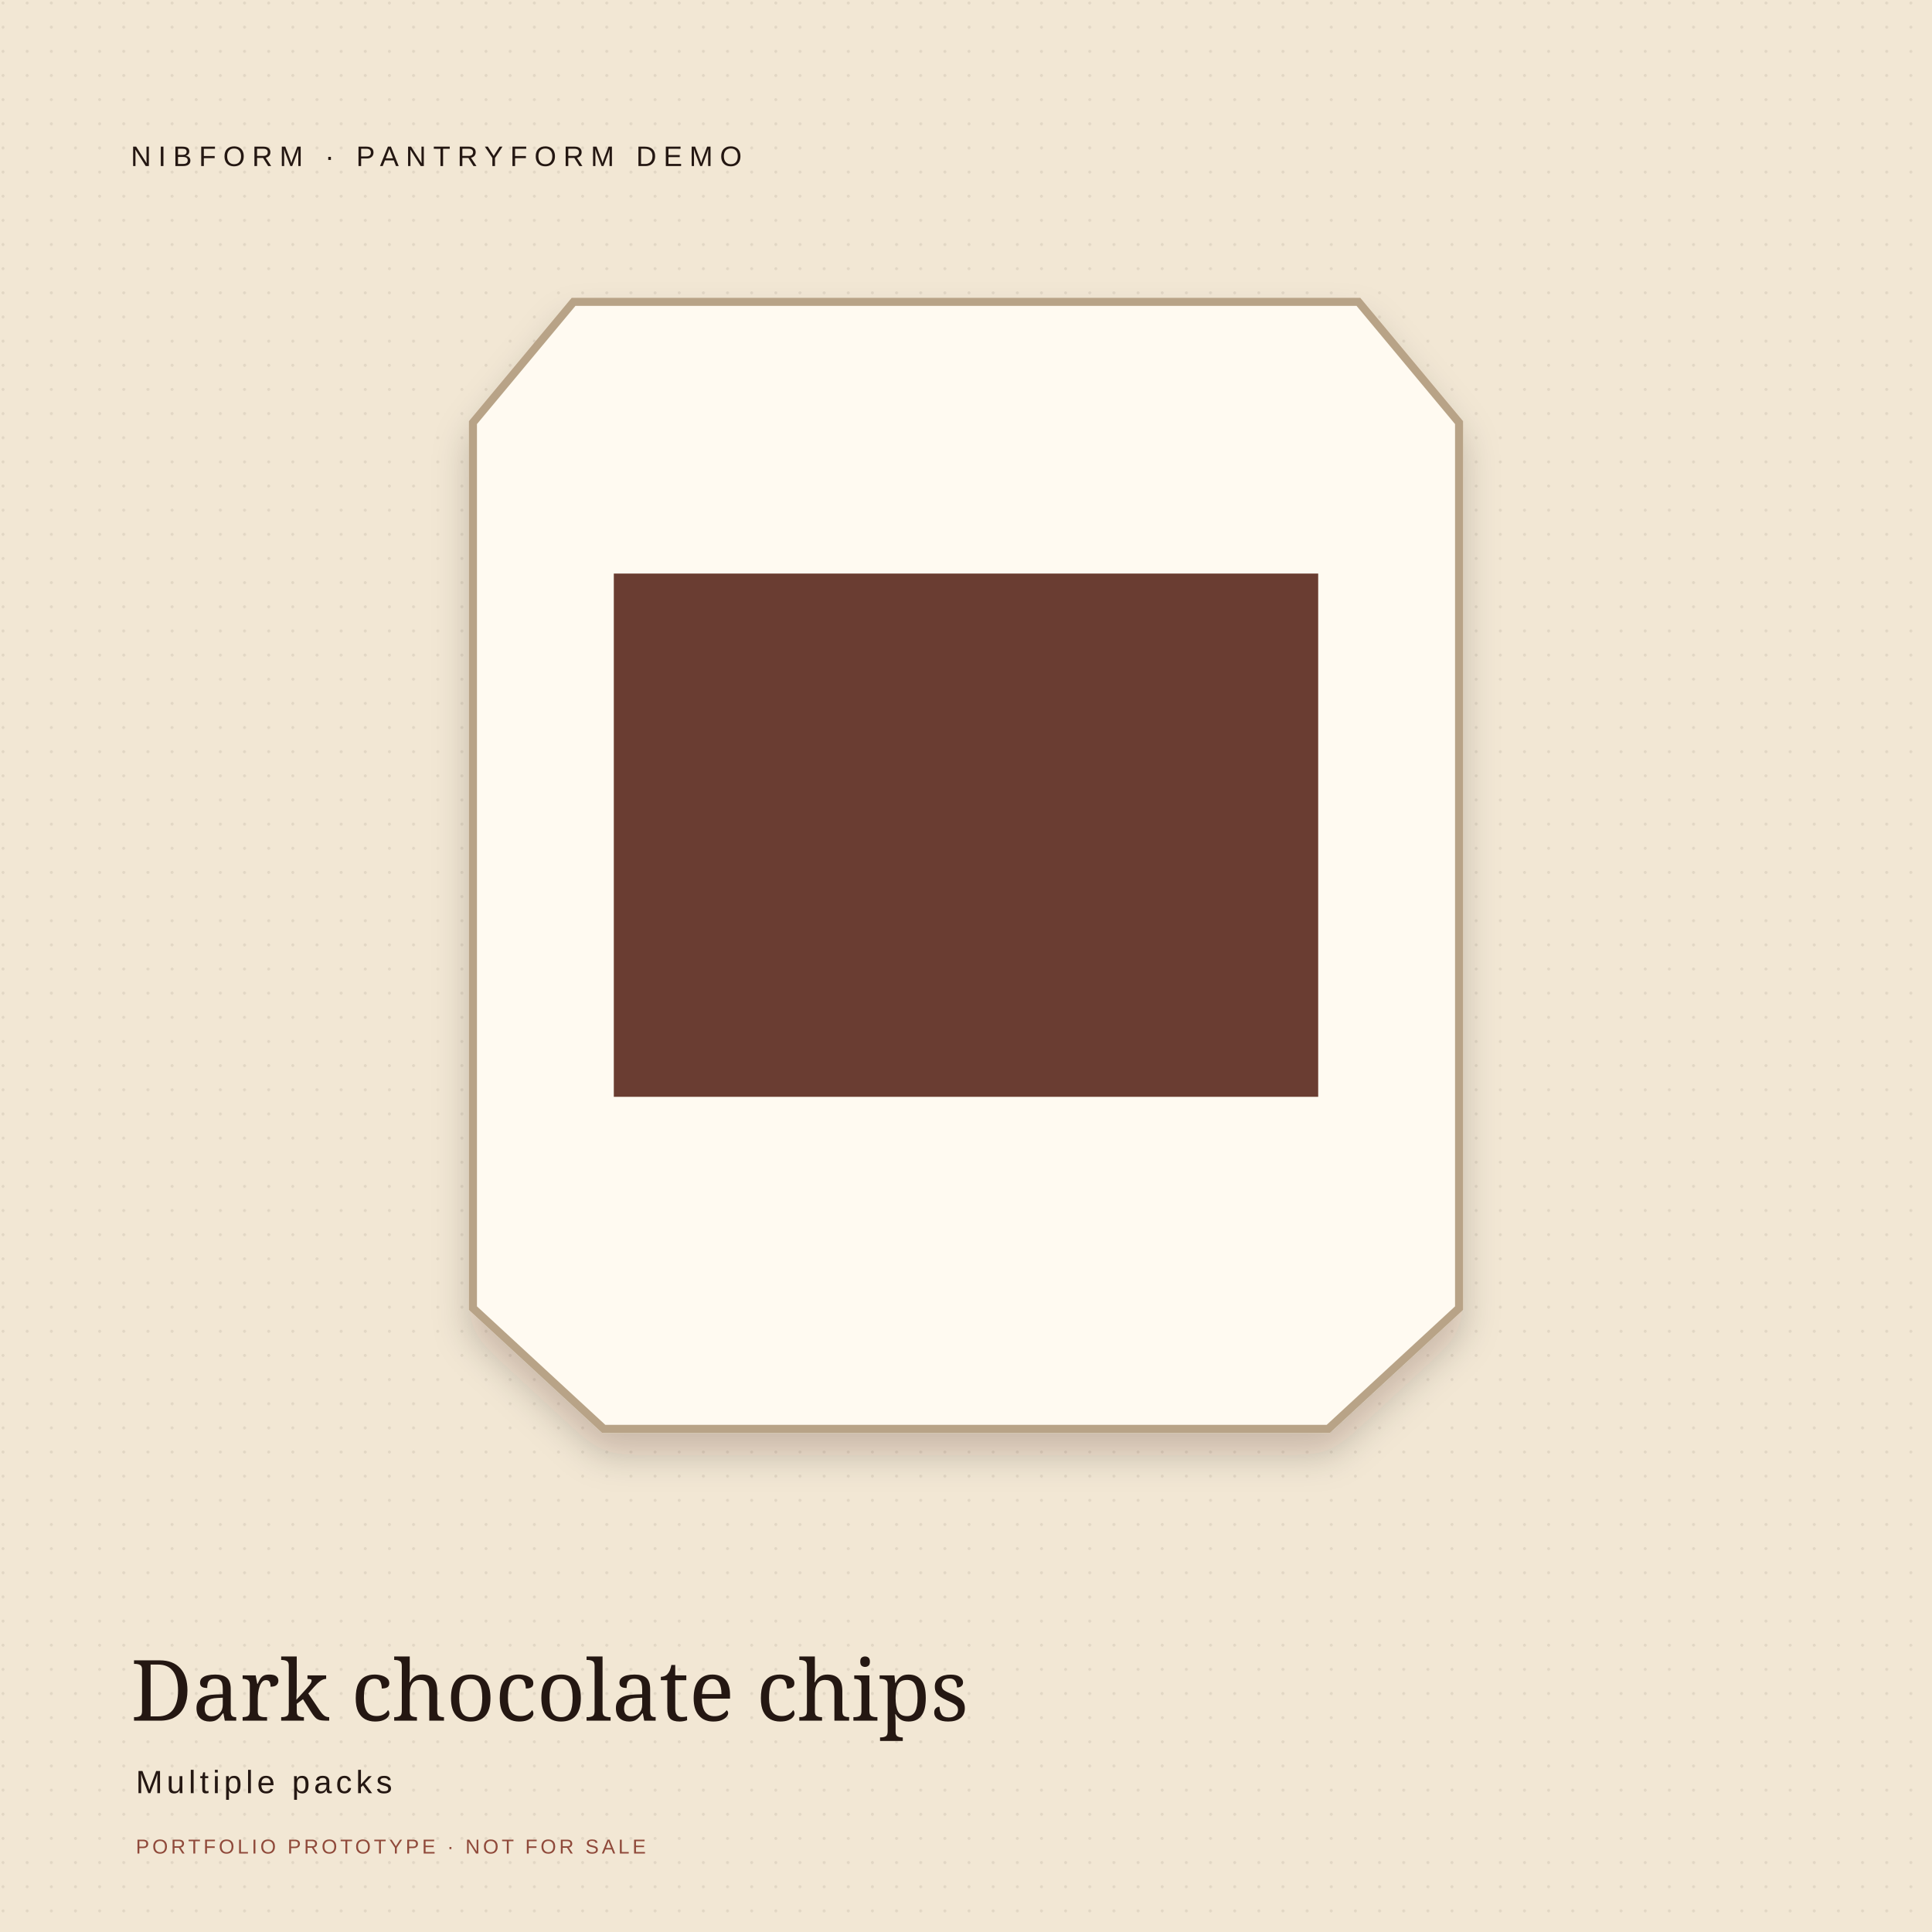
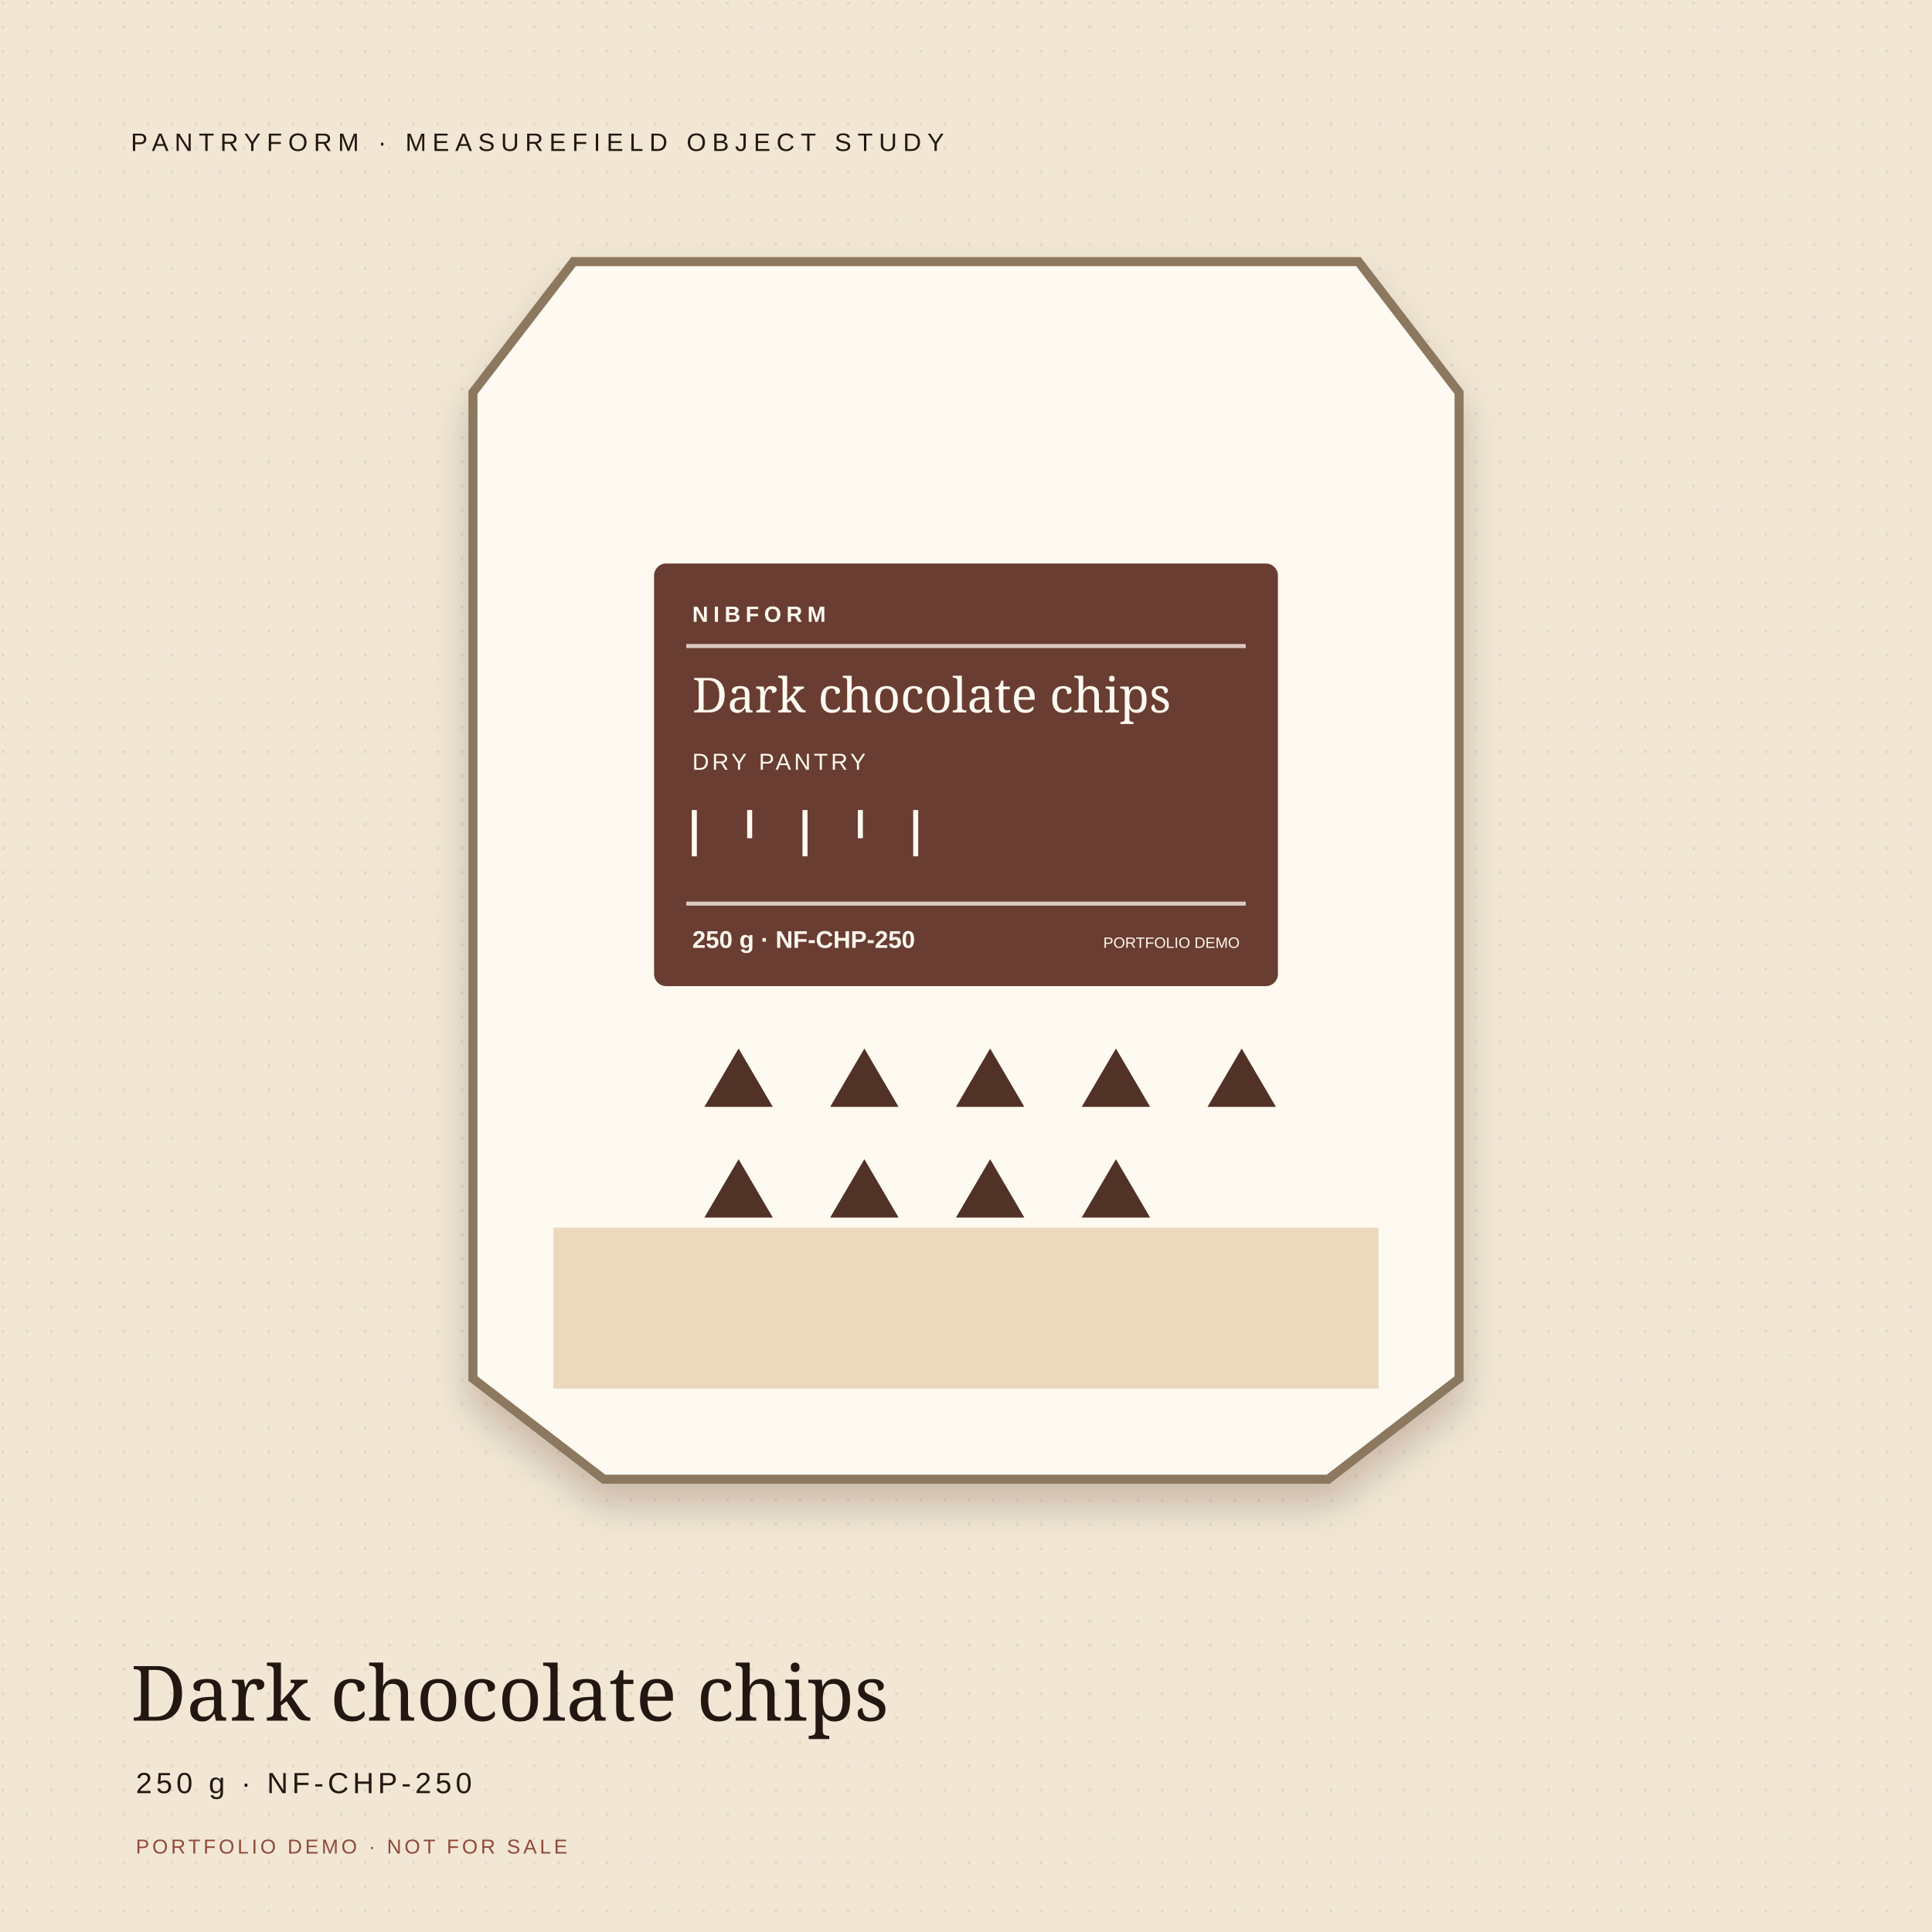
<svg xmlns="http://www.w3.org/2000/svg" width="1920" height="1920" viewBox="0 0 1920 1920">
  <defs>
    <filter id="s">
      <feDropShadow dx="0" dy="22" stdDeviation="18" flood-color="#241712" flood-opacity=".2" />
    </filter>
    <pattern id="g" width="24" height="24" patternUnits="userSpaceOnUse">
      <circle cx="3" cy="3" r="1.5" fill="#241712" opacity=".08" />
    </pattern>
  </defs>
  <rect width="1920" height="1920" fill="#f2e7d4" />
  <rect width="1920" height="1920" fill="url(#g)" />
-   <g filter="url(#s)">
-     <path d="M570 300H1350L1450 420V1300L1320 1420H600L470 1300V420Z" fill="#fffaf1" stroke="#b8a387" stroke-width="8" />
-     <rect x="610" y="570" width="700" height="520" fill="#6b3d30" />
+   <g filter="url(#s)" transform="translate(0 0) scale(1)">
+     <path d="M570 260H1350L1450 390V1370L1320 1470H600L470 1370V390Z" fill="#fffaf1" stroke="#8c775f" stroke-width="9" />
+     <path d="M550 1220H1370V1380H550Z" fill="#ead9bd" />
+     <path d="M700 1100l34-58 34 58z" fill="#513027" />
+     <path d="M825 1100l34-58 34 58z" fill="#513027" />
+     <path d="M950 1100l34-58 34 58z" fill="#513027" />
+     <path d="M1075 1100l34-58 34 58z" fill="#513027" />
+     <path d="M1200 1100l34-58 34 58z" fill="#513027" />
+     <path d="M700 1210l34-58 34 58z" fill="#513027" />
+     <path d="M825 1210l34-58 34 58z" fill="#513027" />
+     <path d="M950 1210l34-58 34 58z" fill="#513027" />
+     <path d="M1075 1210l34-58 34 58z" fill="#513027" />
+     <g>
+       <rect x="650" y="560" width="620" height="420" rx="12" fill="#6b3d30" />
+       <path d="M682 642H1238M682 898H1238" stroke="#fffaf1" stroke-width="4" opacity=".75" />
+       <text x="688" y="618" font-family="Arial,sans-serif" font-size="22" font-weight="700" letter-spacing="5" fill="#fffaf1">NIBFORM</text>
+       <text x="688" y="708" font-family="Georgia,serif" font-size="48" fill="#fffaf1">Dark chocolate chips</text>
+       <text x="688" y="765" font-family="Arial,sans-serif" font-size="23" letter-spacing="3" fill="#fffaf1">DRY PANTRY</text>
+       <g stroke="#fffaf1" stroke-width="5">
+         <path d="M690 805v46" />
+         <path d="M745 805v28" />
+         <path d="M800 805v46" />
+         <path d="M855 805v28" />
+         <path d="M910 805v46" />
+       </g>
+       <text x="688" y="942" font-family="Arial,sans-serif" font-size="24" font-weight="700" fill="#fffaf1">250 g · NF-CHP-250</text>
+       <text x="1232" y="942" text-anchor="end" font-family="Arial,sans-serif" font-size="15" fill="#fffaf1">PORTFOLIO DEMO</text>
+     </g>
  </g>
-   <text x="130" y="165" font-family="Arial,sans-serif" font-size="28" letter-spacing="7" fill="#241712">NIBFORM · PANTRYFORM DEMO</text>
-   <text x="130" y="1710" font-family="Georgia,serif" font-size="84" fill="#241712">Dark chocolate chips</text>
-   <text x="135" y="1782" font-family="Arial,sans-serif" font-size="32" letter-spacing="4" fill="#241712">Multiple packs</text>
-   <text x="135" y="1842" font-family="Arial,sans-serif" font-size="20" letter-spacing="3" fill="#8f493a">PORTFOLIO PROTOTYPE · NOT FOR SALE</text>
+   <text x="130" y="150" font-family="Arial,sans-serif" font-size="25" letter-spacing="6" fill="#241712">PANTRYFORM · MEASUREFIELD OBJECT STUDY</text>
+   <text x="130" y="1710" font-family="Georgia,serif" font-size="76" fill="#241712">Dark chocolate chips</text>
+   <text x="135" y="1782" font-family="Arial,sans-serif" font-size="29" letter-spacing="4" fill="#241712">250 g · NF-CHP-250</text>
+   <text x="135" y="1842" font-family="Arial,sans-serif" font-size="20" letter-spacing="3" fill="#8f493a">PORTFOLIO DEMO · NOT FOR SALE</text>
</svg>
